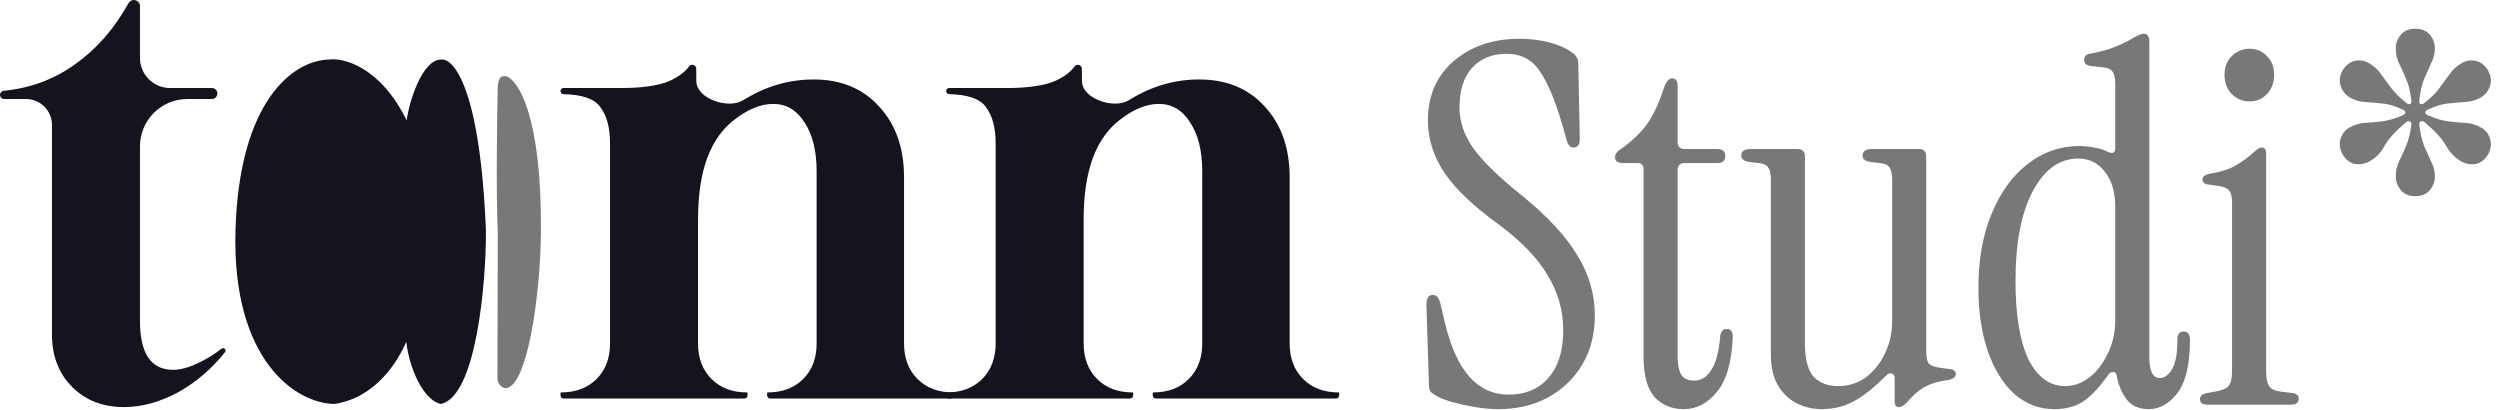
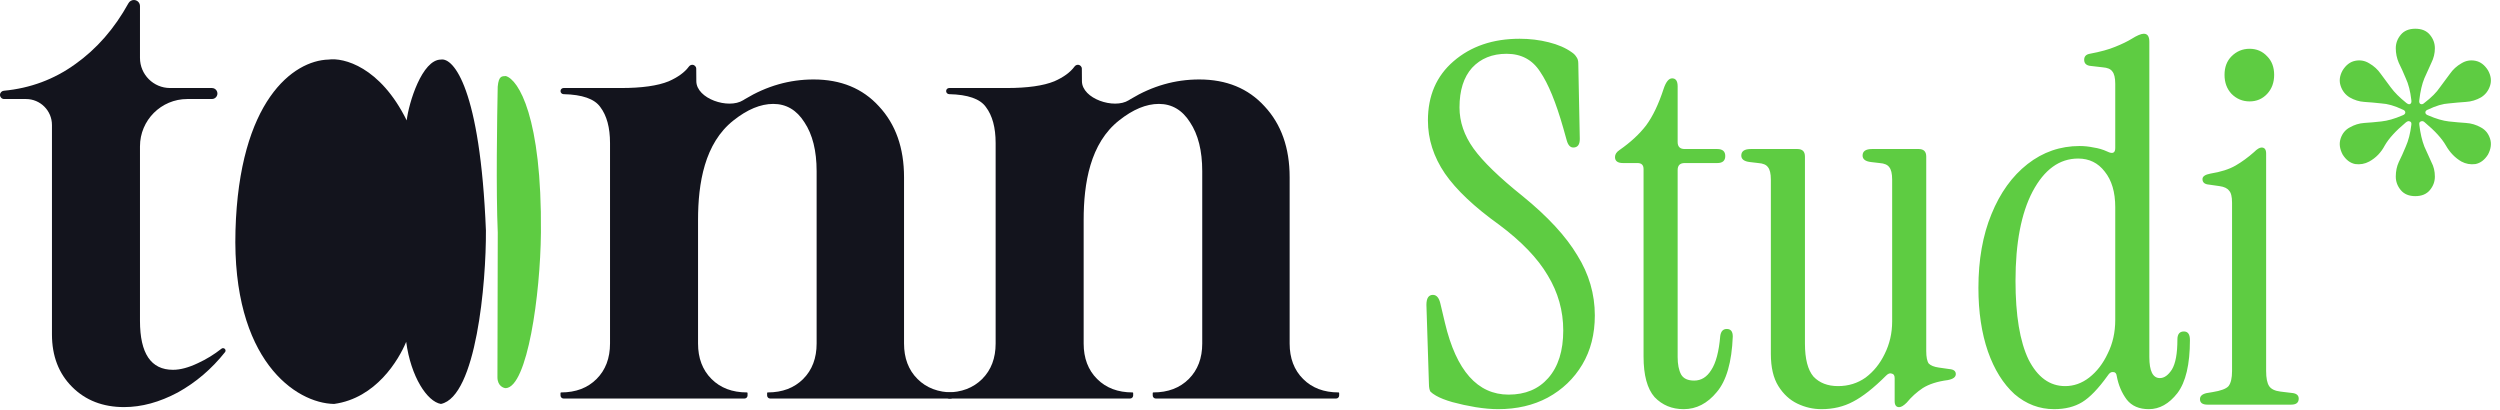
<svg xmlns="http://www.w3.org/2000/svg" width="818" height="134" viewBox="0 0 818 134" fill="none">
  <path d="M184.4 130.4C183.848 130.4 183.4 129.952 183.4 129.4V128.6C183.4 128.49 183.489 128.4 183.6 128.4C188.4 128.4 192.267 126.933 195.2 124C198.133 121.067 199.6 117.2 199.6 112.4V46.8C199.6 41.733 198.533 37.8 196.4 35C194.502 32.343 190.502 30.946 184.401 30.811C183.849 30.799 183.4 30.352 183.4 29.8C183.4 29.248 183.848 28.8 184.4 28.8H203.2C210 28.8 215.2 28.067 218.8 26.6C221.82 25.271 224.019 23.669 225.398 21.793C225.661 21.433 226.071 21.2 226.516 21.2C227.227 21.2 227.804 21.773 227.809 22.483L227.838 26.585C227.879 32.288 238.313 35.824 243.148 32.801C243.364 32.666 243.581 32.532 243.8 32.4C250.867 28.133 258.333 26 266.2 26C275.133 26 282.267 28.933 287.6 34.8C293.067 40.667 295.8 48.4 295.8 58V112.4C295.8 117.2 297.267 121.067 300.2 124C303.133 126.933 307 128.4 311.8 128.4C311.91 128.4 312 128.49 312 128.6V129.4C312 129.952 311.552 130.4 311 130.4H252C251.448 130.4 251 129.952 251 129.4V128.6C251 128.49 251.089 128.4 251.2 128.4C256 128.4 259.867 126.933 262.8 124C265.733 121.067 267.2 117.2 267.2 112.4V56C267.2 49.333 265.867 44 263.2 40C260.667 36 257.267 34 253 34C248.867 34 244.533 35.8 240 39.4C230.522 46.867 228.4 59.932 228.4 71.998V112.4C228.4 117.2 229.867 121.067 232.8 124C235.733 126.933 239.6 128.4 244.4 128.4C244.51 128.4 244.6 128.49 244.6 128.6V129.4C244.6 129.952 244.152 130.4 243.6 130.4H184.4Z" fill="#13141D" />
  <path d="M310.572 130.4C310.019 130.4 309.572 129.952 309.572 129.4V128.6C309.572 128.49 309.661 128.4 309.772 128.4C314.572 128.4 318.438 126.933 321.372 124C324.305 121.067 325.772 117.2 325.772 112.4V46.8C325.772 41.733 324.705 37.8 322.572 35C320.674 32.343 316.674 30.946 310.573 30.811C310.021 30.799 309.572 30.352 309.572 29.8C309.572 29.248 310.019 28.8 310.572 28.8H329.372C336.172 28.8 341.372 28.067 344.972 26.6C347.992 25.271 350.191 23.669 351.569 21.793C351.833 21.433 352.243 21.2 352.688 21.2C353.399 21.2 353.976 21.773 353.981 22.483L354.01 26.585C354.051 32.288 364.485 35.824 369.32 32.801C369.535 32.666 369.753 32.532 369.972 32.4C377.038 28.133 384.505 26 392.372 26C401.305 26 408.438 28.933 413.772 34.8C419.238 40.667 421.972 48.4 421.972 58V112.4C421.972 117.2 423.438 121.067 426.372 124C429.305 126.933 433.172 128.4 437.972 128.4C438.082 128.4 438.172 128.49 438.172 128.6V129.4C438.172 129.952 437.724 130.4 437.172 130.4H378.172C377.619 130.4 377.172 129.952 377.172 129.4V128.6C377.172 128.49 377.261 128.4 377.372 128.4C382.172 128.4 386.038 126.933 388.972 124C391.905 121.067 393.372 117.2 393.372 112.4V56C393.372 49.333 392.038 44 389.372 40C386.838 36 383.438 34 379.172 34C375.038 34 370.705 35.8 366.172 39.4C356.694 46.867 354.572 59.932 354.572 71.998V112.4C354.572 117.2 356.038 121.067 358.972 124C361.905 126.933 365.772 128.4 370.572 128.4C370.682 128.4 370.772 128.49 370.772 128.6V129.4C370.772 129.952 370.324 130.4 369.772 130.4H310.572Z" fill="#13141D" />
-   <path d="M40.6 133.2C33.667 133.2 28 131 23.6 126.6C19.2 122.2 17 116.467 17 109.4V40.9C17 36.206 13.194 32.4 8.5 32.4H1.347C0.603 32.4 0 31.797 0 31.053C0 30.347 0.546 29.762 1.249 29.695C9.944 28.862 17.727 25.963 24.6 21C31.637 16.01 37.446 9.363 42.028 1.058C42.385 0.41 43.062 0 43.802 0C44.906 0 45.8 0.895 45.8 1.998V18.946C45.8 24.388 50.212 28.8 55.654 28.8H69.341C70.713 28.8 71.581 30.274 70.914 31.474C70.597 32.046 69.995 32.4 69.341 32.4H61.287C52.734 32.4 45.8 39.334 45.8 47.887V105C45.8 115.667 49.4 121 56.6 121C59 121 61.733 120.267 64.8 118.8C67.498 117.564 70.053 115.995 72.467 114.095C73 113.676 73.8 114.047 73.8 114.726C73.8 114.903 73.74 115.076 73.63 115.216C69.266 120.715 64.123 125.11 58.2 128.4C52.2 131.6 46.333 133.2 40.6 133.2Z" fill="#13141D" />
-   <path d="M490.176 133.876C487.989 133.876 485.529 133.657 482.796 133.22C480.172 132.783 477.657 132.236 475.252 131.58C472.956 130.924 471.152 130.213 469.84 129.448C469.075 129.011 468.473 128.573 468.036 128.136C467.708 127.589 467.544 126.715 467.544 125.512L466.724 99.764C466.724 97.577 467.435 96.484 468.856 96.484C470.059 96.484 470.879 97.468 471.316 99.436L472.792 105.668C476.509 121.303 483.452 129.12 493.62 129.12C499.087 129.12 503.405 127.316 506.576 123.708C509.856 119.991 511.496 114.797 511.496 108.128C511.496 101.677 509.801 95.664 506.412 90.088C503.132 84.512 497.829 78.991 490.504 73.524C482.413 67.729 476.509 62.153 472.792 56.796C469.075 51.329 467.216 45.535 467.216 39.412C467.216 31.321 470.004 24.871 475.58 20.06C481.265 15.14 488.481 12.68 497.228 12.68C500.508 12.68 503.679 13.063 506.74 13.828C509.801 14.593 512.316 15.687 514.284 17.108C514.94 17.545 515.432 18.037 515.76 18.584C516.197 19.131 516.416 19.841 516.416 20.716L516.908 45.48C516.908 47.339 516.197 48.268 514.776 48.268C513.792 48.268 513.081 47.503 512.644 45.972L511.496 41.872C509.091 33.453 506.576 27.331 503.952 23.504C501.437 19.568 497.775 17.6 492.964 17.6C488.263 17.6 484.491 19.131 481.648 22.192C478.915 25.253 477.548 29.572 477.548 35.148C477.548 39.849 479.079 44.332 482.14 48.596C485.201 52.86 490.559 58.053 498.212 64.176C506.412 70.845 512.371 77.296 516.088 83.528C519.915 89.651 521.828 96.211 521.828 103.208C521.828 109.331 520.461 114.688 517.728 119.28C514.995 123.872 511.223 127.48 506.412 130.104C501.711 132.619 496.299 133.876 490.176 133.876ZM550.893 133.876C547.066 133.876 543.896 132.564 541.381 129.94C538.976 127.207 537.773 122.779 537.773 116.656V55.32C537.773 54.008 537.117 53.352 535.805 53.352H531.049C529.3 53.352 528.425 52.696 528.425 51.384C528.425 50.509 528.917 49.744 529.901 49.088C533.509 46.573 536.406 43.895 538.593 41.052C540.78 38.1 542.693 34.109 544.333 29.08C545.098 26.784 546.028 25.636 547.121 25.636C548.324 25.636 548.925 26.511 548.925 28.26V46.464C548.925 47.995 549.69 48.76 551.221 48.76H561.881C563.63 48.76 564.505 49.525 564.505 51.056C564.505 52.587 563.63 53.352 561.881 53.352H551.221C549.69 53.352 548.925 54.117 548.925 55.648V116.82C548.925 119.225 549.308 121.139 550.073 122.56C550.838 123.872 552.26 124.528 554.337 124.528C556.633 124.528 558.492 123.38 559.913 121.084C561.444 118.788 562.428 115.071 562.865 109.932C563.084 108.401 563.794 107.636 564.997 107.636C566.309 107.636 566.965 108.456 566.965 110.096C566.637 118.515 564.888 124.583 561.717 128.3C558.656 132.017 555.048 133.876 550.893 133.876ZM595.989 133.876C593.256 133.876 590.632 133.275 588.117 132.072C585.603 130.869 583.525 128.956 581.885 126.332C580.245 123.708 579.425 120.209 579.425 115.836V58.764C579.425 56.796 579.097 55.429 578.441 54.664C577.895 53.899 576.856 53.461 575.325 53.352L572.537 53.024C570.679 52.805 569.749 52.095 569.749 50.892C569.749 49.471 570.788 48.76 572.865 48.76H588.117C589.757 48.76 590.577 49.58 590.577 51.22V112.392C590.577 117.421 591.507 121.029 593.365 123.216C595.333 125.293 598.012 126.332 601.401 126.332C604.791 126.332 607.797 125.403 610.421 123.544C613.045 121.576 615.123 119.007 616.653 115.836C618.293 112.556 619.113 109.003 619.113 105.176V58.764C619.113 56.796 618.785 55.429 618.129 54.664C617.583 53.899 616.544 53.461 615.013 53.352L612.225 53.024C610.367 52.805 609.437 52.095 609.437 50.892C609.437 49.471 610.476 48.76 612.553 48.76H627.805C629.445 48.76 630.265 49.58 630.265 51.22V114.852C630.265 116.82 630.539 118.187 631.085 118.952C631.741 119.608 632.835 120.045 634.365 120.264L637.809 120.756C639.231 120.865 639.941 121.412 639.941 122.396C639.941 123.38 639.067 124.036 637.317 124.364C633.928 124.801 631.195 125.676 629.117 126.988C627.149 128.3 625.4 129.885 623.869 131.744C622.885 132.728 622.065 133.22 621.409 133.22C620.425 133.22 619.933 132.564 619.933 131.252V123.708C619.933 122.833 619.605 122.341 618.949 122.232C618.403 122.013 617.801 122.232 617.145 122.888C613.1 126.933 609.492 129.776 606.321 131.416C603.26 133.056 599.816 133.876 595.989 133.876ZM672.102 133.876C667.291 133.876 662.973 132.236 659.146 128.956C655.429 125.567 652.531 120.92 650.454 115.016C648.377 109.003 647.338 102.06 647.338 94.188C647.338 85.004 648.759 76.968 651.602 70.08C654.445 63.083 658.381 57.616 663.41 53.68C668.439 49.744 674.125 47.776 680.466 47.776C681.997 47.776 683.527 47.94 685.058 48.268C686.589 48.487 688.065 48.924 689.486 49.58C691.235 50.455 692.11 50.072 692.11 48.432V27.44C692.11 25.472 691.782 24.105 691.126 23.34C690.579 22.575 689.541 22.137 688.01 22.028L683.746 21.536C682.543 21.317 681.942 20.661 681.942 19.568C681.942 18.475 682.543 17.819 683.746 17.6C687.245 16.944 690.033 16.179 692.11 15.304C694.297 14.429 696.101 13.555 697.522 12.68C699.271 11.587 700.583 11.04 701.458 11.04C702.661 11.04 703.262 11.915 703.262 13.664V116.82C703.262 121.412 704.41 123.708 706.706 123.708C708.127 123.708 709.439 122.779 710.642 120.92C711.845 118.952 712.446 115.672 712.446 111.08C712.446 109.331 713.157 108.456 714.578 108.456C715.89 108.456 716.546 109.385 716.546 111.244C716.546 119.225 715.179 125.02 712.446 128.628C709.713 132.127 706.597 133.876 703.098 133.876C699.927 133.876 697.522 132.837 695.882 130.76C694.242 128.573 693.149 126.004 692.602 123.052C692.493 122.177 692.11 121.74 691.454 121.74C690.798 121.631 690.197 122.013 689.65 122.888C686.589 127.152 683.801 130.049 681.286 131.58C678.771 133.111 675.71 133.876 672.102 133.876ZM675.71 126.332C678.553 126.332 681.177 125.403 683.582 123.544C686.097 121.576 688.119 118.952 689.65 115.672C691.29 112.392 692.11 108.729 692.11 104.684V67.784C692.11 62.864 690.962 58.983 688.666 56.14C686.479 53.297 683.582 51.876 679.974 51.876C673.851 51.876 668.877 55.484 665.05 62.7C661.333 69.807 659.474 79.537 659.474 91.892C659.474 103.153 660.895 111.736 663.738 117.64C666.69 123.435 670.681 126.332 675.71 126.332ZM736.067 33.18C733.771 33.18 731.803 32.36 730.163 30.72C728.632 29.08 727.867 27.003 727.867 24.488C727.867 21.973 728.632 19.951 730.163 18.42C731.803 16.78 733.771 15.96 736.067 15.96C738.363 15.96 740.276 16.78 741.807 18.42C743.338 19.951 744.103 21.973 744.103 24.488C744.103 27.003 743.338 29.08 741.807 30.72C740.276 32.36 738.363 33.18 736.067 33.18ZM722.291 132.4C720.651 132.4 719.831 131.799 719.831 130.596C719.831 129.612 720.542 128.956 721.963 128.628L723.931 128.3C726.664 127.863 728.414 127.207 729.179 126.332C729.944 125.348 730.327 123.708 730.327 121.412V66.308C730.327 64.34 729.999 63.028 729.343 62.372C728.796 61.607 727.758 61.115 726.227 60.896L722.783 60.404C721.362 60.295 720.651 59.693 720.651 58.6C720.651 57.725 721.526 57.124 723.275 56.796C726.664 56.249 729.398 55.375 731.475 54.172C733.552 52.969 735.575 51.493 737.543 49.744C738.527 48.76 739.347 48.268 740.003 48.268C740.987 48.268 741.479 48.924 741.479 50.236V121.412C741.479 123.708 741.807 125.348 742.463 126.332C743.119 127.316 744.376 127.917 746.235 128.136L750.335 128.628C751.538 128.847 752.139 129.448 752.139 130.432C752.139 131.744 751.319 132.4 749.679 132.4H722.291ZM790.295 64.176C788.217 64.176 786.632 63.52 785.539 62.208C784.445 60.896 783.899 59.42 783.899 57.78C783.899 56.031 784.227 54.445 784.883 53.024C785.648 51.493 786.413 49.799 787.179 47.94C788.053 45.972 788.655 43.621 788.983 40.888C789.092 40.232 788.928 39.849 788.491 39.74C788.163 39.521 787.725 39.631 787.179 40.068C783.899 42.801 781.603 45.316 780.291 47.612C779.088 49.908 777.393 51.657 775.207 52.86C773.785 53.625 772.255 53.899 770.615 53.68C768.975 53.352 767.608 52.313 766.515 50.564C765.531 48.705 765.312 46.956 765.859 45.316C766.405 43.676 767.389 42.473 768.811 41.708C770.341 40.833 771.927 40.341 773.567 40.232C775.316 40.123 777.175 39.959 779.143 39.74C781.22 39.521 783.516 38.865 786.031 37.772C786.687 37.553 787.015 37.225 787.015 36.788C787.015 36.351 786.687 36.023 786.031 35.804C783.516 34.601 781.22 33.945 779.143 33.836C777.175 33.617 775.316 33.453 773.567 33.344C771.927 33.235 770.341 32.743 768.811 31.868C767.389 30.993 766.405 29.736 765.859 28.096C765.312 26.456 765.531 24.761 766.515 23.012C767.608 21.263 768.975 20.224 770.615 19.896C772.255 19.568 773.785 19.841 775.207 20.716C776.737 21.591 777.995 22.739 778.979 24.16C779.963 25.472 781.056 26.948 782.259 28.588C783.461 30.228 785.156 31.923 787.343 33.672C787.889 34.109 788.327 34.219 788.655 34C788.983 33.781 789.092 33.344 788.983 32.688C788.655 29.845 788.053 27.495 787.179 25.636C786.413 23.777 785.648 22.083 784.883 20.552C784.227 19.021 783.899 17.436 783.899 15.796C783.899 14.156 784.445 12.68 785.539 11.368C786.632 10.056 788.217 9.4 790.295 9.4C792.372 9.4 793.957 10.056 795.051 11.368C796.144 12.68 796.691 14.156 796.691 15.796C796.691 17.436 796.308 19.021 795.543 20.552C794.887 22.083 794.121 23.777 793.247 25.636C792.481 27.495 791.935 29.845 791.607 32.688C791.497 33.344 791.607 33.781 791.935 34C792.372 34.219 792.809 34.109 793.247 33.672C795.543 31.923 797.237 30.228 798.331 28.588C799.533 26.948 800.627 25.472 801.611 24.16C802.595 22.739 803.852 21.591 805.383 20.716C806.804 19.841 808.335 19.568 809.975 19.896C811.615 20.224 812.981 21.263 814.075 23.012C815.059 24.761 815.277 26.456 814.731 28.096C814.184 29.736 813.2 30.993 811.779 31.868C810.248 32.743 808.608 33.235 806.859 33.344C805.219 33.453 803.36 33.617 801.283 33.836C799.315 33.945 797.073 34.601 794.559 35.804C793.903 36.023 793.575 36.351 793.575 36.788C793.575 37.225 793.903 37.553 794.559 37.772C797.073 38.865 799.315 39.521 801.283 39.74C803.36 39.959 805.219 40.123 806.859 40.232C808.608 40.341 810.248 40.833 811.779 41.708C813.2 42.473 814.184 43.676 814.731 45.316C815.277 46.956 815.059 48.705 814.075 50.564C812.981 52.313 811.615 53.352 809.975 53.68C808.335 53.899 806.804 53.625 805.383 52.86C803.305 51.657 801.611 49.908 800.299 47.612C798.987 45.316 796.691 42.801 793.411 40.068C792.973 39.631 792.536 39.521 792.099 39.74C791.661 39.849 791.497 40.232 791.607 40.888C791.935 43.621 792.481 45.972 793.247 47.94C794.121 49.799 794.887 51.493 795.543 53.024C796.308 54.445 796.691 56.031 796.691 57.78C796.691 59.42 796.144 60.896 795.051 62.208C793.957 63.52 792.372 64.176 790.295 64.176Z" fill="#787878" />
+   <path d="M40.6 133.2C33.667 133.2 28 131 23.6 126.6C19.2 122.2 17 116.467 17 109.4V40.9C17 36.206 13.194 32.4 8.5 32.4H1.347C0.603 32.4 0 31.797 0 31.053C0 30.347 0.546 29.762 1.249 29.695C9.944 28.862 17.727 25.963 24.6 21C31.637 16.01 37.446 9.363 42.028 1.058C42.385 0.41 43.062 3.05176e-05 43.802 3.05176e-05C44.906 3.05176e-05 45.8 0.895 45.8 1.998V18.946C45.8 24.388 50.212 28.8 55.654 28.8H69.341C70.713 28.8 71.581 30.274 70.914 31.474C70.597 32.046 69.995 32.4 69.341 32.4H61.287C52.734 32.4 45.8 39.334 45.8 47.887V105C45.8 115.667 49.4 121 56.6 121C59 121 61.733 120.267 64.8 118.8C67.498 117.564 70.053 115.995 72.467 114.095C73 113.676 73.8 114.048 73.8 114.726C73.8 114.903 73.74 115.076 73.63 115.216C69.266 120.715 64.123 125.11 58.2 128.4C52.2 131.6 46.333 133.2 40.6 133.2Z" fill="#13141D" />
+   <path d="M490.176 133.876C487.989 133.876 485.529 133.657 482.796 133.22C480.172 132.783 477.657 132.236 475.252 131.58C472.956 130.924 471.152 130.213 469.84 129.448C469.075 129.011 468.473 128.573 468.036 128.136C467.708 127.589 467.544 126.715 467.544 125.512L466.724 99.764C466.724 97.577 467.435 96.484 468.856 96.484C470.059 96.484 470.879 97.468 471.316 99.436L472.792 105.668C476.509 121.303 483.452 129.12 493.62 129.12C499.087 129.12 503.405 127.316 506.576 123.708C509.856 119.991 511.496 114.797 511.496 108.128C511.496 101.677 509.801 95.664 506.412 90.088C503.132 84.512 497.829 78.991 490.504 73.524C482.413 67.729 476.509 62.153 472.792 56.796C469.075 51.329 467.216 45.535 467.216 39.412C467.216 31.321 470.004 24.871 475.58 20.06C481.265 15.14 488.481 12.68 497.228 12.68C500.508 12.68 503.679 13.063 506.74 13.828C509.801 14.593 512.316 15.687 514.284 17.108C514.94 17.545 515.432 18.037 515.76 18.584C516.197 19.131 516.416 19.841 516.416 20.716L516.908 45.48C516.908 47.339 516.197 48.268 514.776 48.268C513.792 48.268 513.081 47.503 512.644 45.972L511.496 41.872C509.091 33.453 506.576 27.331 503.952 23.504C501.437 19.568 497.775 17.6 492.964 17.6C488.263 17.6 484.491 19.131 481.648 22.192C478.915 25.253 477.548 29.572 477.548 35.148C477.548 39.849 479.079 44.332 482.14 48.596C485.201 52.86 490.559 58.053 498.212 64.176C506.412 70.845 512.371 77.296 516.088 83.528C519.915 89.651 521.828 96.211 521.828 103.208C521.828 109.331 520.461 114.688 517.728 119.28C514.995 123.872 511.223 127.48 506.412 130.104C501.711 132.619 496.299 133.876 490.176 133.876ZM550.893 133.876C547.066 133.876 543.896 132.564 541.381 129.94C538.976 127.207 537.773 122.779 537.773 116.656V55.32C537.773 54.008 537.117 53.352 535.805 53.352H531.049C529.3 53.352 528.425 52.696 528.425 51.384C528.425 50.509 528.917 49.744 529.901 49.088C533.509 46.573 536.406 43.895 538.593 41.052C540.78 38.1 542.693 34.109 544.333 29.08C545.098 26.784 546.028 25.636 547.121 25.636C548.324 25.636 548.925 26.511 548.925 28.26V46.464C548.925 47.995 549.69 48.76 551.221 48.76H561.881C563.63 48.76 564.505 49.525 564.505 51.056C564.505 52.587 563.63 53.352 561.881 53.352H551.221C549.69 53.352 548.925 54.117 548.925 55.648V116.82C548.925 119.225 549.308 121.139 550.073 122.56C550.838 123.872 552.26 124.528 554.337 124.528C556.633 124.528 558.492 123.38 559.913 121.084C561.444 118.788 562.428 115.071 562.865 109.932C563.084 108.401 563.794 107.636 564.997 107.636C566.309 107.636 566.965 108.456 566.965 110.096C566.637 118.515 564.888 124.583 561.717 128.3C558.656 132.017 555.048 133.876 550.893 133.876ZM595.989 133.876C593.256 133.876 590.632 133.275 588.117 132.072C585.603 130.869 583.525 128.956 581.885 126.332C580.245 123.708 579.425 120.209 579.425 115.836V58.764C579.425 56.796 579.097 55.429 578.441 54.664C577.895 53.899 576.856 53.461 575.325 53.352L572.537 53.024C570.679 52.805 569.749 52.095 569.749 50.892C569.749 49.471 570.788 48.76 572.865 48.76H588.117C589.757 48.76 590.577 49.58 590.577 51.22V112.392C590.577 117.421 591.507 121.029 593.365 123.216C595.333 125.293 598.012 126.332 601.401 126.332C604.791 126.332 607.797 125.403 610.421 123.544C613.045 121.576 615.123 119.007 616.653 115.836C618.293 112.556 619.113 109.003 619.113 105.176V58.764C619.113 56.796 618.785 55.429 618.129 54.664C617.583 53.899 616.544 53.461 615.013 53.352L612.225 53.024C610.367 52.805 609.437 52.095 609.437 50.892C609.437 49.471 610.476 48.76 612.553 48.76H627.805C629.445 48.76 630.265 49.58 630.265 51.22V114.852C630.265 116.82 630.539 118.187 631.085 118.952C631.741 119.608 632.835 120.045 634.365 120.264L637.809 120.756C639.231 120.865 639.941 121.412 639.941 122.396C639.941 123.38 639.067 124.036 637.317 124.364C633.928 124.801 631.195 125.676 629.117 126.988C627.149 128.3 625.4 129.885 623.869 131.744C622.885 132.728 622.065 133.22 621.409 133.22C620.425 133.22 619.933 132.564 619.933 131.252V123.708C619.933 122.833 619.605 122.341 618.949 122.232C618.403 122.013 617.801 122.232 617.145 122.888C613.1 126.933 609.492 129.776 606.321 131.416C603.26 133.056 599.816 133.876 595.989 133.876ZM672.102 133.876C667.291 133.876 662.973 132.236 659.146 128.956C655.429 125.567 652.531 120.92 650.454 115.016C648.377 109.003 647.338 102.06 647.338 94.188C647.338 85.004 648.759 76.968 651.602 70.08C654.445 63.083 658.381 57.616 663.41 53.68C668.439 49.744 674.125 47.776 680.466 47.776C681.997 47.776 683.527 47.94 685.058 48.268C686.589 48.487 688.065 48.924 689.486 49.58C691.235 50.455 692.11 50.072 692.11 48.432V27.44C692.11 25.472 691.782 24.105 691.126 23.34C690.579 22.575 689.541 22.137 688.01 22.028L683.746 21.536C682.543 21.317 681.942 20.661 681.942 19.568C681.942 18.475 682.543 17.819 683.746 17.6C687.245 16.944 690.033 16.179 692.11 15.304C694.297 14.429 696.101 13.555 697.522 12.68C699.271 11.587 700.583 11.04 701.458 11.04C702.661 11.04 703.262 11.915 703.262 13.664V116.82C703.262 121.412 704.41 123.708 706.706 123.708C708.127 123.708 709.439 122.779 710.642 120.92C711.845 118.952 712.446 115.672 712.446 111.08C712.446 109.331 713.157 108.456 714.578 108.456C715.89 108.456 716.546 109.385 716.546 111.244C716.546 119.225 715.179 125.02 712.446 128.628C709.713 132.127 706.597 133.876 703.098 133.876C699.927 133.876 697.522 132.837 695.882 130.76C694.242 128.573 693.149 126.004 692.602 123.052C692.493 122.177 692.11 121.74 691.454 121.74C690.798 121.631 690.197 122.013 689.65 122.888C686.589 127.152 683.801 130.049 681.286 131.58C678.771 133.111 675.71 133.876 672.102 133.876ZM675.71 126.332C678.553 126.332 681.177 125.403 683.582 123.544C686.097 121.576 688.119 118.952 689.65 115.672C691.29 112.392 692.11 108.729 692.11 104.684V67.784C692.11 62.864 690.962 58.983 688.666 56.14C686.479 53.297 683.582 51.876 679.974 51.876C673.851 51.876 668.877 55.484 665.05 62.7C661.333 69.807 659.474 79.537 659.474 91.892C659.474 103.153 660.895 111.736 663.738 117.64C666.69 123.435 670.681 126.332 675.71 126.332ZM736.067 33.18C733.771 33.18 731.803 32.36 730.163 30.72C728.632 29.08 727.867 27.003 727.867 24.488C727.867 21.973 728.632 19.951 730.163 18.42C731.803 16.78 733.771 15.96 736.067 15.96C738.363 15.96 740.276 16.78 741.807 18.42C743.338 19.951 744.103 21.973 744.103 24.488C744.103 27.003 743.338 29.08 741.807 30.72C740.276 32.36 738.363 33.18 736.067 33.18ZM722.291 132.4C720.651 132.4 719.831 131.799 719.831 130.596C719.831 129.612 720.542 128.956 721.963 128.628L723.931 128.3C726.664 127.863 728.414 127.207 729.179 126.332C729.944 125.348 730.327 123.708 730.327 121.412V66.308C730.327 64.34 729.999 63.028 729.343 62.372C728.796 61.607 727.758 61.115 726.227 60.896L722.783 60.404C721.362 60.295 720.651 59.693 720.651 58.6C720.651 57.725 721.526 57.124 723.275 56.796C726.664 56.249 729.398 55.375 731.475 54.172C733.552 52.969 735.575 51.493 737.543 49.744C738.527 48.76 739.347 48.268 740.003 48.268C740.987 48.268 741.479 48.924 741.479 50.236V121.412C741.479 123.708 741.807 125.348 742.463 126.332C743.119 127.316 744.376 127.917 746.235 128.136L750.335 128.628C751.538 128.847 752.139 129.448 752.139 130.432C752.139 131.744 751.319 132.4 749.679 132.4H722.291ZM790.295 64.176C788.217 64.176 786.632 63.52 785.539 62.208C784.445 60.896 783.899 59.42 783.899 57.78C783.899 56.031 784.227 54.445 784.883 53.024C785.648 51.493 786.413 49.799 787.179 47.94C788.053 45.972 788.655 43.621 788.983 40.888C789.092 40.232 788.928 39.849 788.491 39.74C788.163 39.521 787.725 39.631 787.179 40.068C783.899 42.801 781.603 45.316 780.291 47.612C779.088 49.908 777.393 51.657 775.207 52.86C773.785 53.625 772.255 53.899 770.615 53.68C768.975 53.352 767.608 52.313 766.515 50.564C765.531 48.705 765.312 46.956 765.859 45.316C766.405 43.676 767.389 42.473 768.811 41.708C770.341 40.833 771.927 40.341 773.567 40.232C775.316 40.123 777.175 39.959 779.143 39.74C781.22 39.521 783.516 38.865 786.031 37.772C786.687 37.553 787.015 37.225 787.015 36.788C787.015 36.351 786.687 36.023 786.031 35.804C783.516 34.601 781.22 33.945 779.143 33.836C777.175 33.617 775.316 33.453 773.567 33.344C771.927 33.235 770.341 32.743 768.811 31.868C767.389 30.993 766.405 29.736 765.859 28.096C765.312 26.456 765.531 24.761 766.515 23.012C767.608 21.263 768.975 20.224 770.615 19.896C772.255 19.568 773.785 19.841 775.207 20.716C776.737 21.591 777.995 22.739 778.979 24.16C779.963 25.472 781.056 26.948 782.259 28.588C783.461 30.228 785.156 31.923 787.343 33.672C787.889 34.109 788.327 34.219 788.655 34C788.983 33.781 789.092 33.344 788.983 32.688C788.655 29.845 788.053 27.495 787.179 25.636C786.413 23.777 785.648 22.083 784.883 20.552C784.227 19.021 783.899 17.436 783.899 15.796C783.899 14.156 784.445 12.68 785.539 11.368C786.632 10.056 788.217 9.4 790.295 9.4C792.372 9.4 793.957 10.056 795.051 11.368C796.144 12.68 796.691 14.156 796.691 15.796C796.691 17.436 796.308 19.021 795.543 20.552C794.887 22.083 794.121 23.777 793.247 25.636C792.481 27.495 791.935 29.845 791.607 32.688C791.497 33.344 791.607 33.781 791.935 34C792.372 34.219 792.809 34.109 793.247 33.672C795.543 31.923 797.237 30.228 798.331 28.588C799.533 26.948 800.627 25.472 801.611 24.16C802.595 22.739 803.852 21.591 805.383 20.716C806.804 19.841 808.335 19.568 809.975 19.896C811.615 20.224 812.981 21.263 814.075 23.012C815.059 24.761 815.277 26.456 814.731 28.096C814.184 29.736 813.2 30.993 811.779 31.868C810.248 32.743 808.608 33.235 806.859 33.344C805.219 33.453 803.36 33.617 801.283 33.836C799.315 33.945 797.073 34.601 794.559 35.804C793.903 36.023 793.575 36.351 793.575 36.788C793.575 37.225 793.903 37.553 794.559 37.772C797.073 38.865 799.315 39.521 801.283 39.74C803.36 39.959 805.219 40.123 806.859 40.232C808.608 40.341 810.248 40.833 811.779 41.708C813.2 42.473 814.184 43.676 814.731 45.316C815.277 46.956 815.059 48.705 814.075 50.564C812.981 52.313 811.615 53.352 809.975 53.68C808.335 53.899 806.804 53.625 805.383 52.86C803.305 51.657 801.611 49.908 800.299 47.612C798.987 45.316 796.691 42.801 793.411 40.068C792.973 39.631 792.536 39.521 792.099 39.74C791.661 39.849 791.497 40.232 791.607 40.888C791.935 43.621 792.481 45.972 793.247 47.94C794.121 49.799 794.887 51.493 795.543 53.024C796.308 54.445 796.691 56.031 796.691 57.78C796.691 59.42 796.144 60.896 795.051 62.208C793.957 63.52 792.372 64.176 790.295 64.176Z" fill="#5ECC42" />
  <path d="M77.05 75.41C75.846 117.87 96.783 131.96 109.325 132.17C123.038 130.275 130.452 117.778 132.905 111.846C134.41 123.219 139.761 131.433 144.277 132.17C155.815 129.748 159.104 92.505 158.993 75.41C157.12 28.991 148.402 18.79 144.277 19.492C138.089 19.492 133.741 33.673 133.072 39.395C124.376 21.788 112.391 18.79 107.486 19.492C95.947 19.808 78.254 32.95 77.05 75.41Z" fill="#13141D" />
-   <path d="M176.989 76.101C177.327 38.244 169.612 26.04 165.501 24.88C164.319 24.979 163.183 24.67 162.852 28.358C162.656 37.844 162.267 62.563 162.867 76.101L162.761 123.423C162.761 126.374 164.869 127.006 165.501 127.006C172.563 126.585 176.808 96.442 176.989 76.101Z" fill="#787878" />
+   <path d="M176.989 76.101C177.327 38.244 169.612 26.04 165.501 24.881C164.319 24.979 163.183 24.67 162.852 28.358C162.656 37.844 162.267 62.563 162.867 76.101L162.761 123.423C162.761 126.374 164.869 127.006 165.501 127.006C172.563 126.585 176.808 96.442 176.989 76.101Z" fill="#5ECC42" />
</svg>
